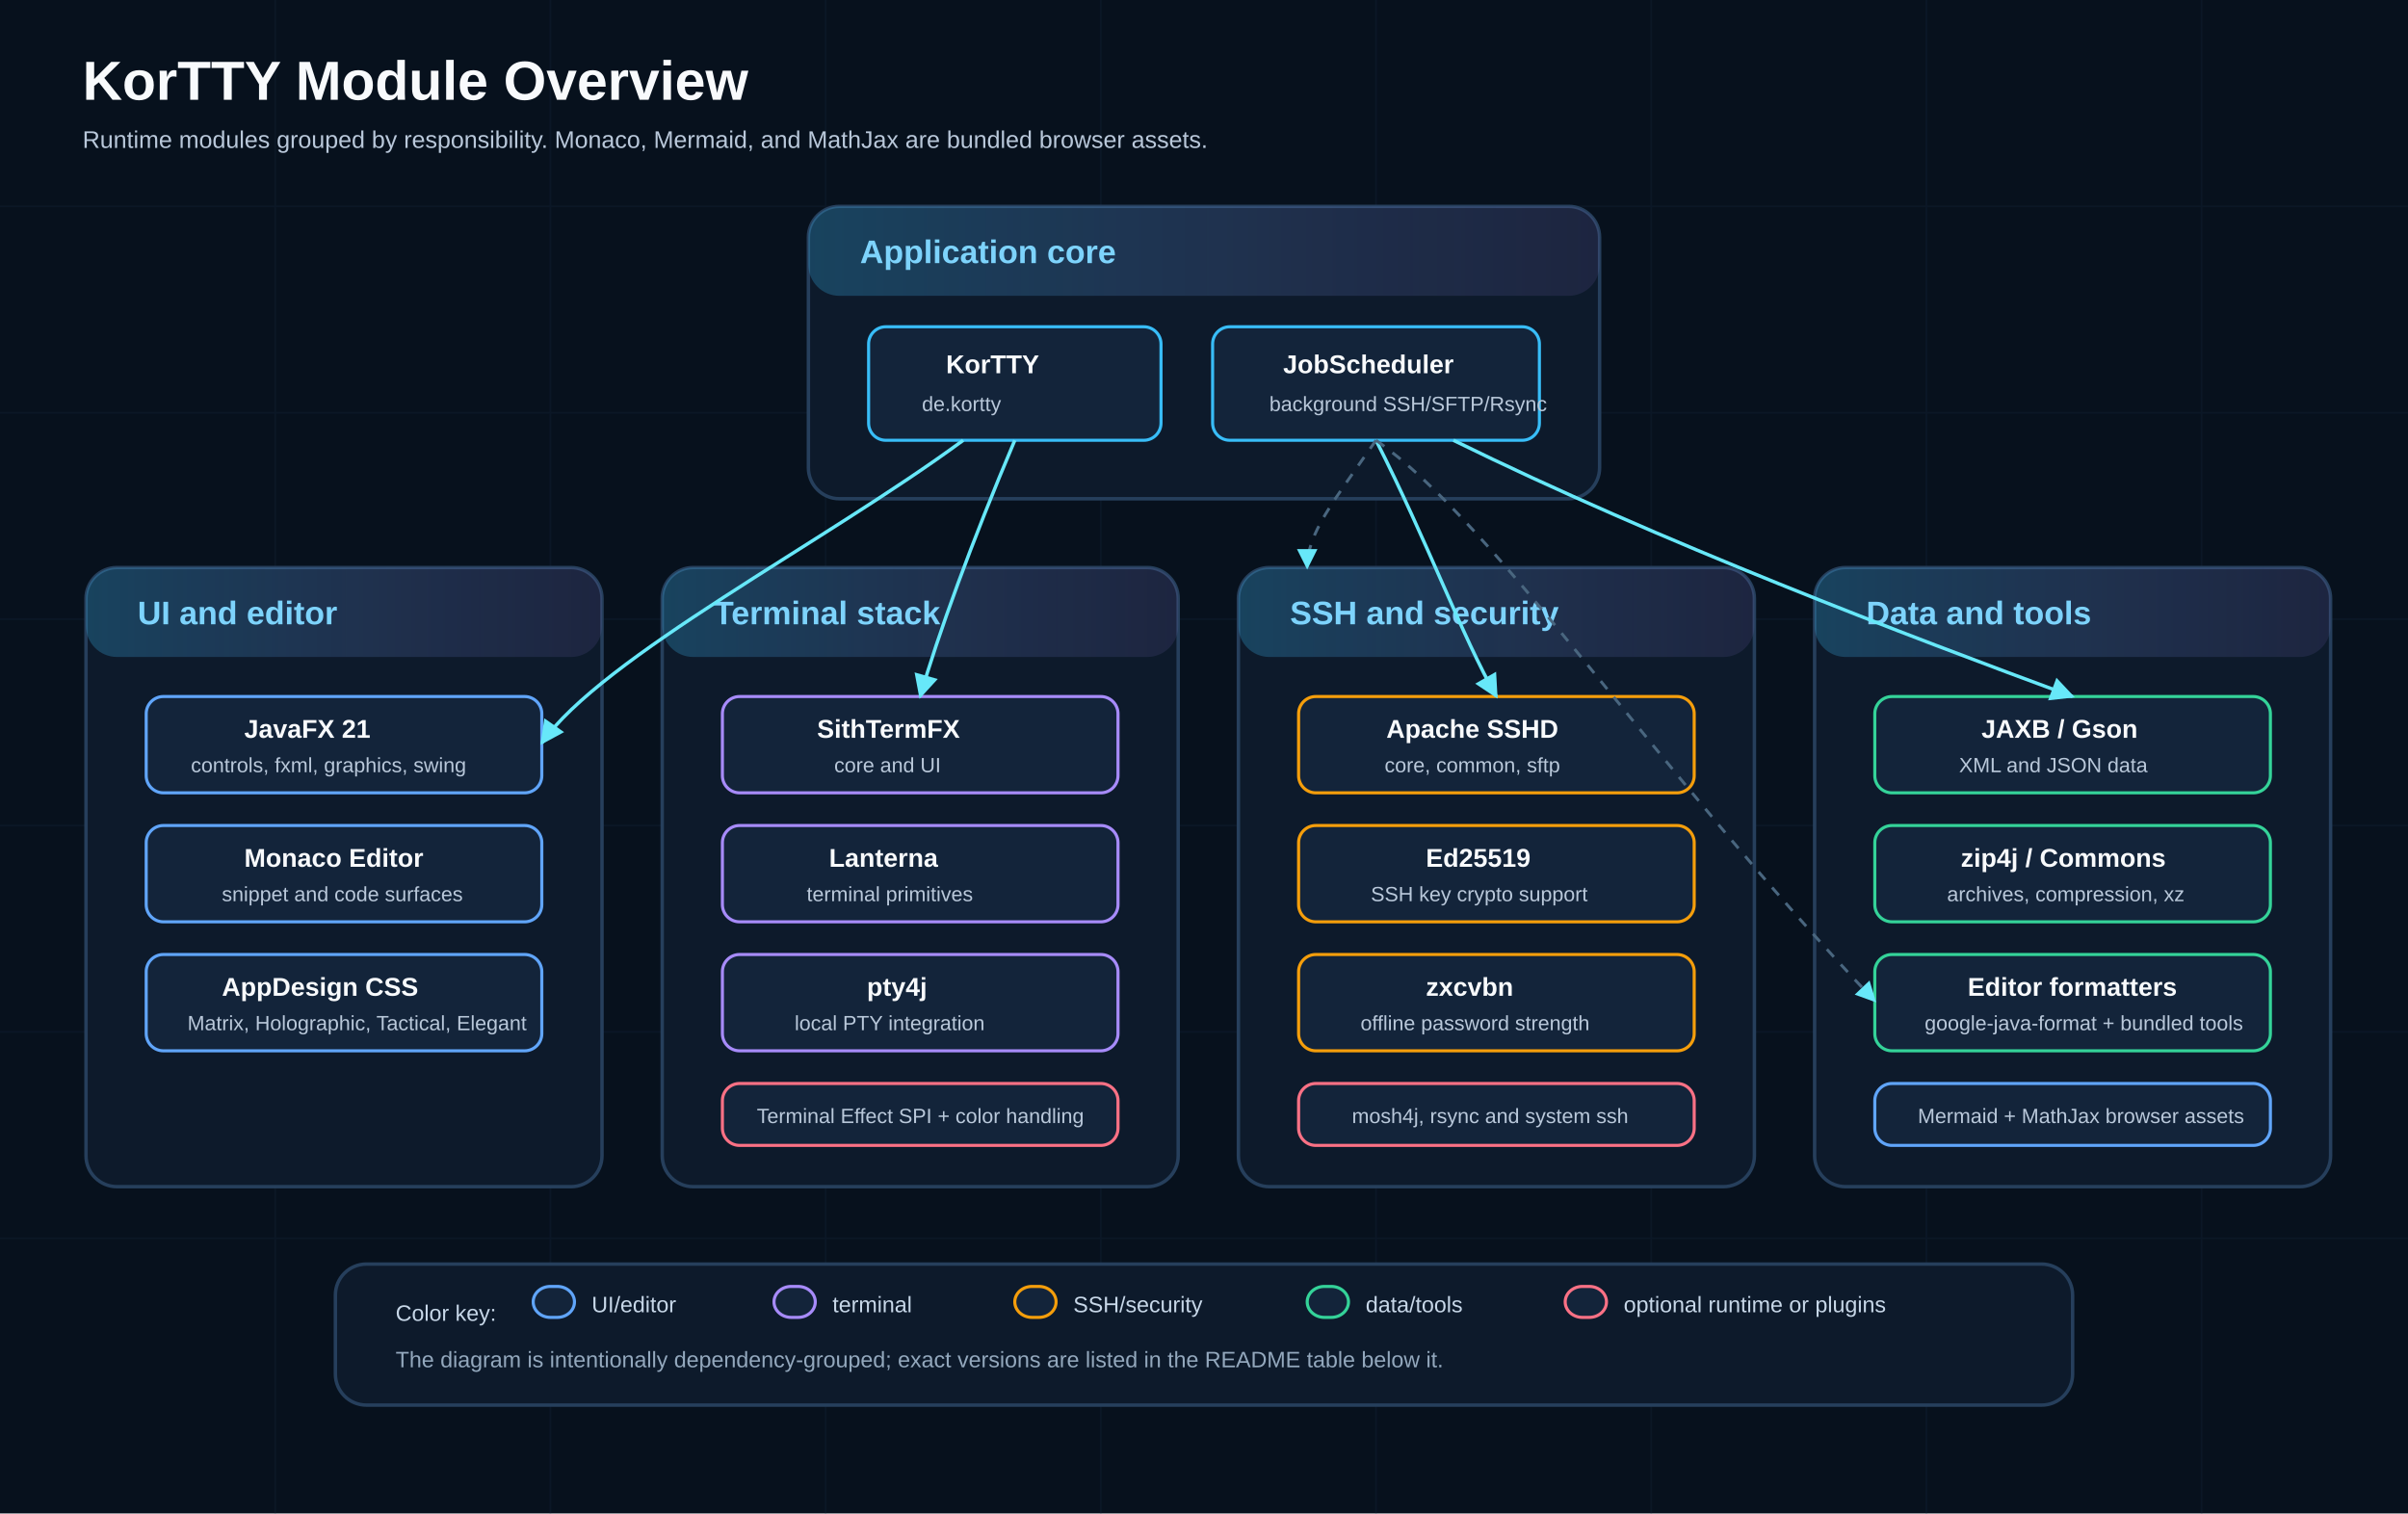
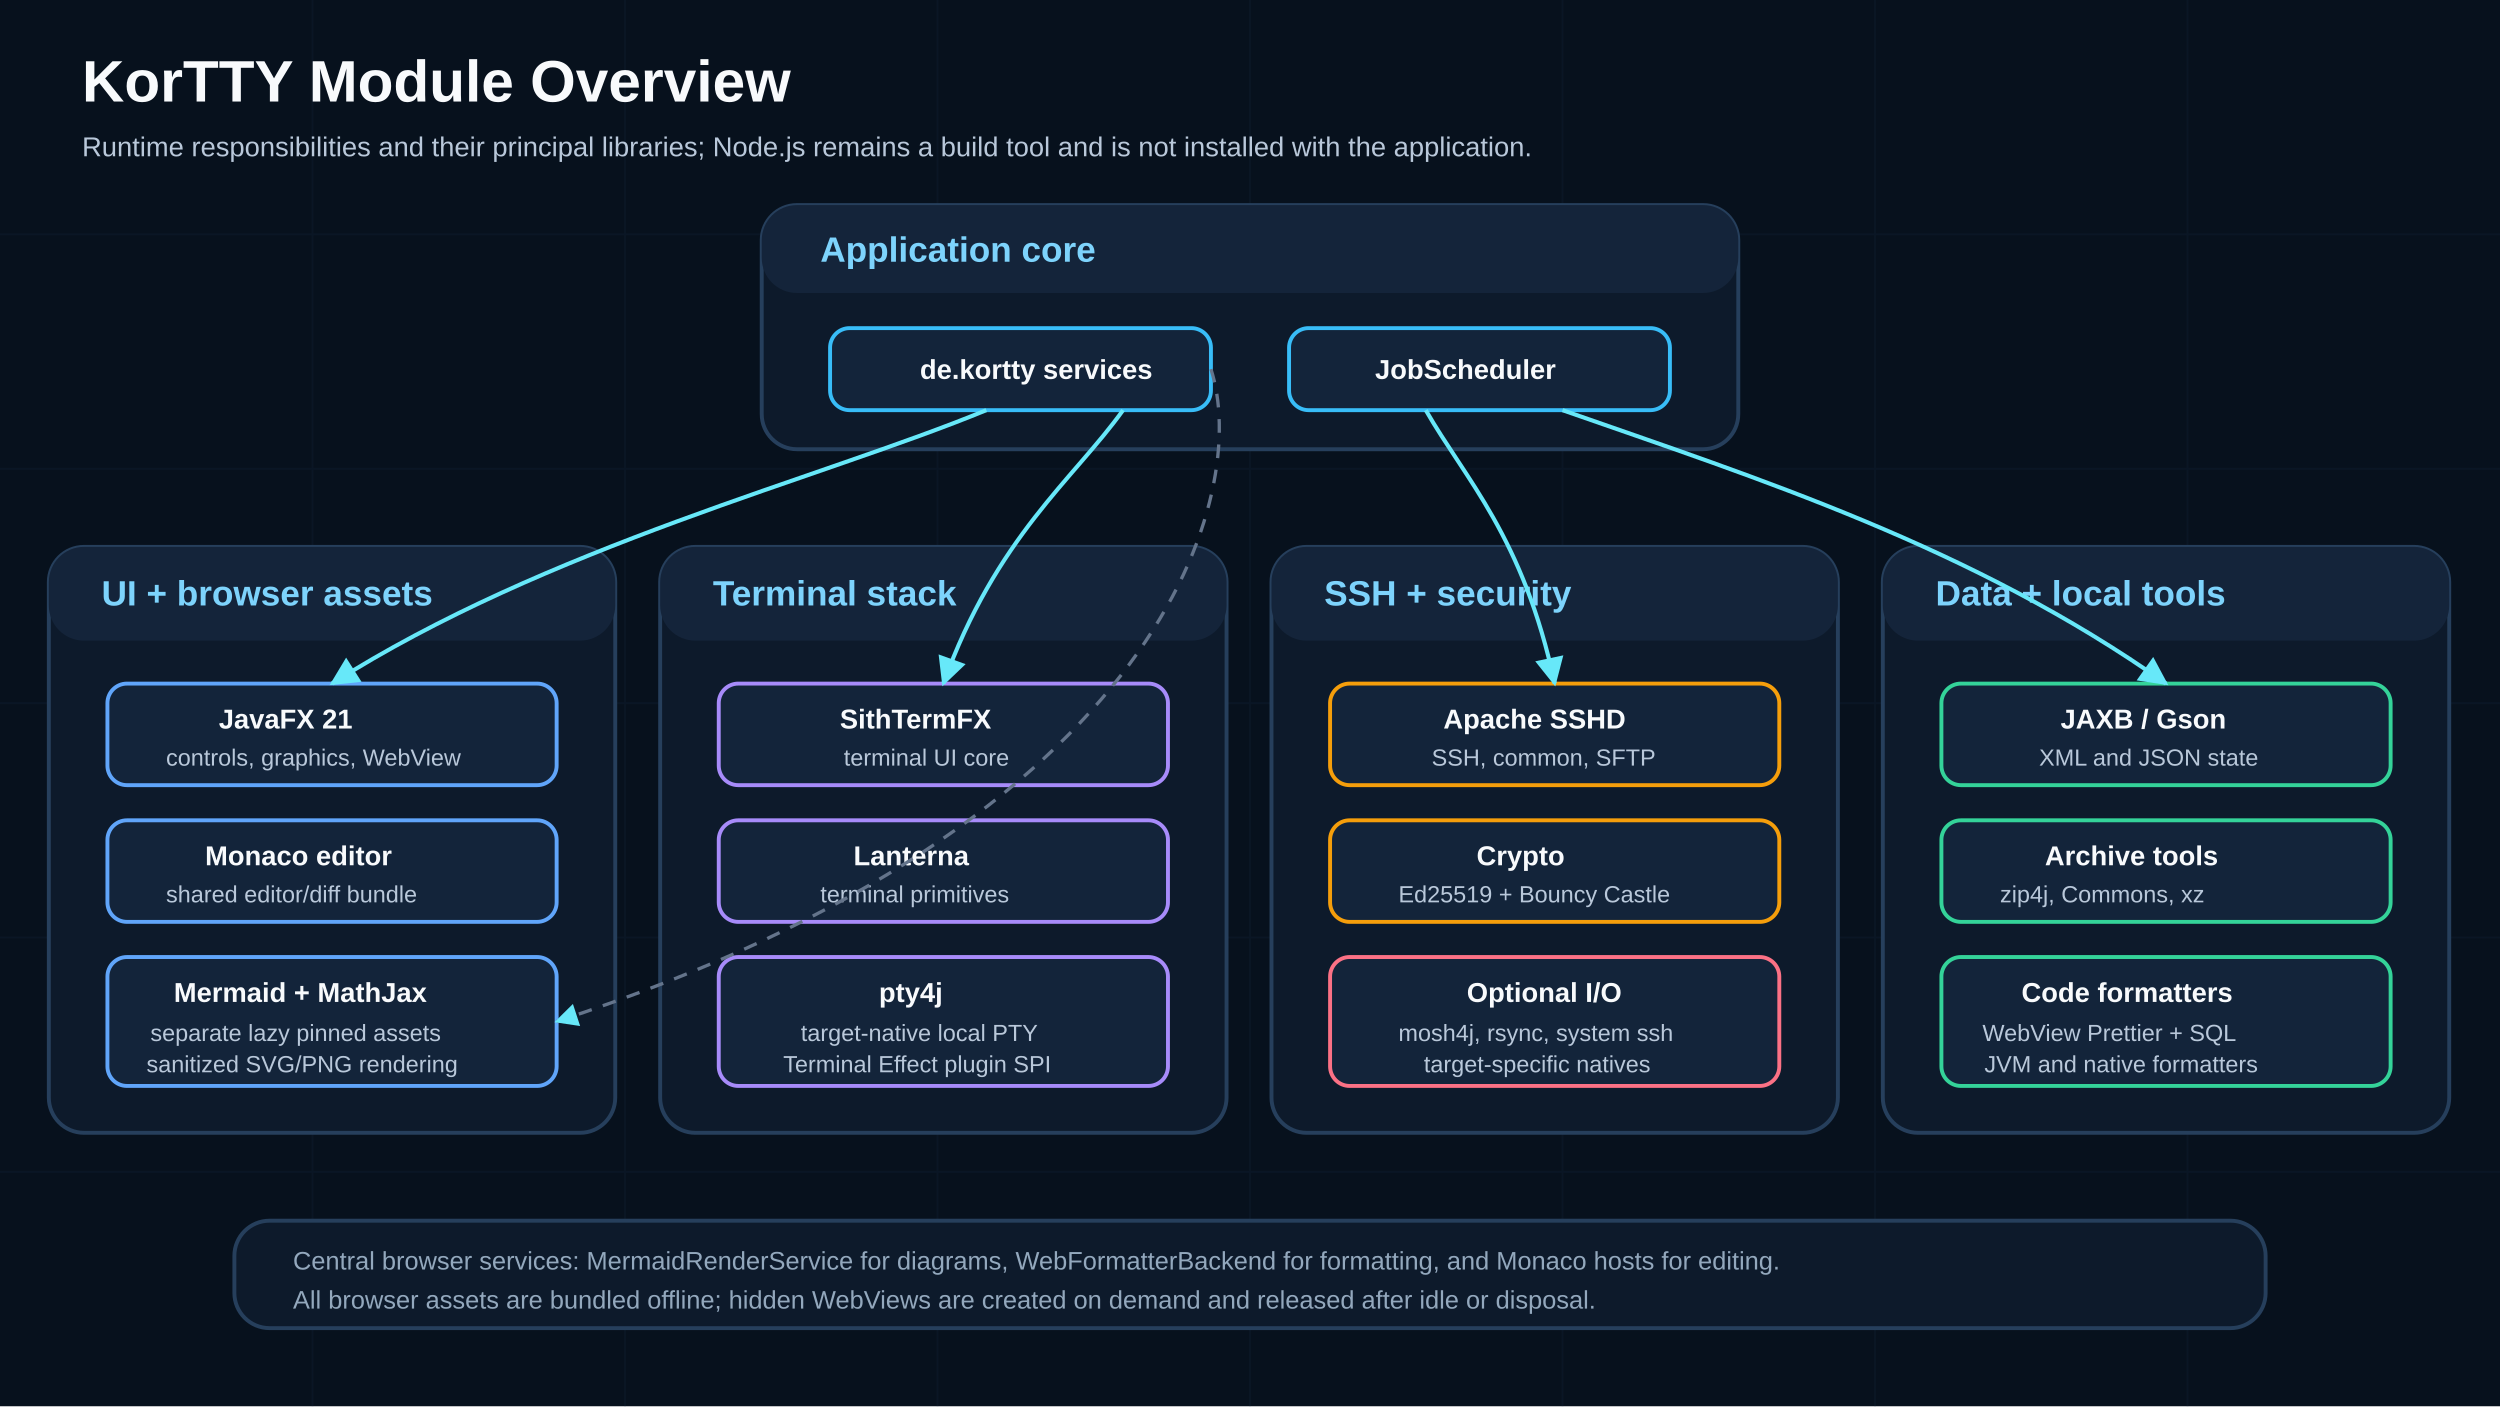
- <svg xmlns="http://www.w3.org/2000/svg" viewBox="0 0 1400 880" role="img" aria-labelledby="title desc">
+ <svg xmlns="http://www.w3.org/2000/svg" viewBox="0 0 1280 720" role="img" aria-labelledby="title desc">
  <defs>
    <marker id="arrow" viewBox="0 0 10 10" refX="9" refY="5" markerWidth="7" markerHeight="7" orient="auto-start-reverse">
      <path d="M 0 0 L 10 5 L 0 10 z" fill="#67e8f9" />
    </marker>
-     <linearGradient id="headerGlow" x1="0" y1="0" x2="1" y2="0">
-       <stop offset="0" stop-color="#38bdf8" stop-opacity="0.25" />
-       <stop offset="1" stop-color="#a78bfa" stop-opacity="0.1" />
-     </linearGradient>
    <style>
      text{font-family:Arial,Helvetica,sans-serif;fill:#e6f3ff;font-size:16px}
      .bg{fill:#07111d}
-       .grid{stroke:#13243a;stroke-width:1}
-       .title{font-size:32px;font-weight:700;fill:#f8fafc}
-       .subtitle{font-size:14px;fill:#b9c8da}
+       .grid{stroke:#14243a;stroke-width:1}
      .panel{fill:#0d1a2b;stroke:#263f5c;stroke-width:2;rx:18}
-       .panelHeader{fill:url(#headerGlow);stroke:#263f5c;stroke-width:0;rx:18}
-       .groupTitle{font-size:19px;font-weight:700;fill:#7dd3fc}
-       .box{fill:#13243a;stroke:#64748b;stroke-width:1.8;rx:10}
+       .header{fill:#14243a;rx:18}
+       .box{fill:#13243a;stroke:#64748b;stroke-width:2;rx:10}
      .core{stroke:#38bdf8}
      .ui{stroke:#60a5fa}
      .terminal{stroke:#a78bfa}
      .security{stroke:#f59e0b}
      .data{stroke:#34d399}
      .optional{stroke:#fb7185}
-       .label{font-size:15px;font-weight:700;fill:#f8fafc}
+       .title{font-size:30px;font-weight:700;fill:#f8fafc}
+       .subtitle{font-size:14px;fill:#b9c8da}
+       .panelTitle{font-size:18px;font-weight:700;fill:#7dd3fc}
+       .label{font-size:14px;font-weight:700;fill:#f8fafc}
      .detail{font-size:12px;fill:#b9c8da}
      .note{font-size:13px;fill:#93a8bd}
-       .line{stroke:#67e8f9;stroke-width:2;fill:none;marker-end:url(#arrow)}
-       .softLine{stroke:#49667f;stroke-width:1.7;fill:none;stroke-dasharray:6 6;marker-end:url(#arrow)}
-       .legend{font-size:13px;fill:#c7d7e8}
+       .line{stroke:#67e8f9;stroke-width:2.1;fill:none;marker-end:url(#arrow)}
+       .dash{stroke:#64748b;stroke-width:1.7;stroke-dasharray:7 6;fill:none;marker-end:url(#arrow)}
    </style>
  </defs>
-   <rect class="bg" width="1400" height="880" />
-   <path class="grid" d="M 0 120 H 1400 M 0 240 H 1400 M 0 360 H 1400 M 0 480 H 1400 M 0 600 H 1400 M 0 720 H 1400 M 160 0 V 880 M 320 0 V 880 M 480 0 V 880 M 640 0 V 880 M 800 0 V 880 M 960 0 V 880 M 1120 0 V 880 M 1280 0 V 880" opacity="0.32" />
-   <text class="title" x="48" y="58">KorTTY Module Overview</text>
-   <text class="subtitle" x="48" y="86">Runtime modules grouped by responsibility. Monaco, Mermaid, and MathJax are bundled browser assets.</text>
-   <rect class="panel" x="470" y="120" width="460" height="170" />
-   <rect class="panelHeader" x="470" y="120" width="460" height="52" />
-   <text class="groupTitle" x="500" y="153">Application core</text>
-   <rect class="box core" x="505" y="190" width="170" height="66" />
-   <text class="label" x="550" y="217">KorTTY</text>
-   <text class="detail" x="536" y="239">de.kortty</text>
-   <rect class="box core" x="705" y="190" width="190" height="66" />
-   <text class="label" x="746" y="217">JobScheduler</text>
-   <text class="detail" x="738" y="239">background SSH/SFTP/Rsync</text>
-   <rect class="panel" x="50" y="330" width="300" height="360" />
-   <rect class="panelHeader" x="50" y="330" width="300" height="52" />
-   <text class="groupTitle" x="80" y="363">UI and editor</text>
-   <rect class="box ui" x="85" y="405" width="230" height="56" />
-   <text class="label" x="142" y="429">JavaFX 21</text>
-   <text class="detail" x="111" y="449">controls, fxml, graphics, swing</text>
-   <rect class="box ui" x="85" y="480" width="230" height="56" />
-   <text class="label" x="142" y="504">Monaco Editor</text>
-   <text class="detail" x="129" y="524">snippet and code surfaces</text>
-   <rect class="box ui" x="85" y="555" width="230" height="56" />
-   <text class="label" x="129" y="579">AppDesign CSS</text>
-   <text class="detail" x="109" y="599">Matrix, Holographic, Tactical, Elegant</text>
-   <rect class="panel" x="385" y="330" width="300" height="360" />
-   <rect class="panelHeader" x="385" y="330" width="300" height="52" />
-   <text class="groupTitle" x="415" y="363">Terminal stack</text>
-   <rect class="box terminal" x="420" y="405" width="230" height="56" />
-   <text class="label" x="475" y="429">SithTermFX</text>
-   <text class="detail" x="485" y="449">core and UI</text>
-   <rect class="box terminal" x="420" y="480" width="230" height="56" />
-   <text class="label" x="482" y="504">Lanterna</text>
-   <text class="detail" x="469" y="524">terminal primitives</text>
-   <rect class="box terminal" x="420" y="555" width="230" height="56" />
-   <text class="label" x="504" y="579">pty4j</text>
-   <text class="detail" x="462" y="599">local PTY integration</text>
-   <rect class="box optional" x="420" y="630" width="230" height="36" />
-   <text class="detail" x="440" y="653">Terminal Effect SPI + color handling</text>
-   <rect class="panel" x="720" y="330" width="300" height="360" />
-   <rect class="panelHeader" x="720" y="330" width="300" height="52" />
-   <text class="groupTitle" x="750" y="363">SSH and security</text>
-   <rect class="box security" x="755" y="405" width="230" height="56" />
-   <text class="label" x="806" y="429">Apache SSHD</text>
-   <text class="detail" x="805" y="449">core, common, sftp</text>
-   <rect class="box security" x="755" y="480" width="230" height="56" />
-   <text class="label" x="829" y="504">Ed25519</text>
-   <text class="detail" x="797" y="524">SSH key crypto support</text>
-   <rect class="box security" x="755" y="555" width="230" height="56" />
-   <text class="label" x="829" y="579">zxcvbn</text>
-   <text class="detail" x="791" y="599">offline password strength</text>
-   <rect class="box optional" x="755" y="630" width="230" height="36" />
-   <text class="detail" x="786" y="653">mosh4j, rsync and system ssh</text>
-   <rect class="panel" x="1055" y="330" width="300" height="360" />
-   <rect class="panelHeader" x="1055" y="330" width="300" height="52" />
-   <text class="groupTitle" x="1085" y="363">Data and tools</text>
-   <rect class="box data" x="1090" y="405" width="230" height="56" />
-   <text class="label" x="1152" y="429">JAXB / Gson</text>
-   <text class="detail" x="1139" y="449">XML and JSON data</text>
-   <rect class="box data" x="1090" y="480" width="230" height="56" />
-   <text class="label" x="1140" y="504">zip4j / Commons</text>
-   <text class="detail" x="1132" y="524">archives, compression, xz</text>
-   <rect class="box data" x="1090" y="555" width="230" height="56" />
-   <text class="label" x="1144" y="579">Editor formatters</text>
-   <text class="detail" x="1119" y="599">google-java-format + bundled tools</text>
-   <rect class="box ui" x="1090" y="630" width="230" height="36" />
-   <text class="detail" x="1115" y="653">Mermaid + MathJax browser assets</text>
-   <path class="line" d="M 560 256 C 480 315 350 382 315 432" />
-   <path class="line" d="M 590 256 C 565 315 545 370 535 405" />
-   <path class="line" d="M 800 256 C 830 315 850 370 870 405" />
-   <path class="line" d="M 845 256 C 965 315 1110 370 1205 405" />
-   <path class="softLine" d="M 800 256 C 775 292 760 310 760 330" />
-   <path class="softLine" d="M 800 256 C 870 305 960 445 1090 582" />
-   <rect class="panel" x="195" y="735" width="1010" height="82" />
-   <text class="legend" x="230" y="768">Color key:</text>
-   <rect class="box ui" x="310" y="748" width="24" height="18" />
-   <text class="legend" x="344" y="763">UI/editor</text>
-   <rect class="box terminal" x="450" y="748" width="24" height="18" />
-   <text class="legend" x="484" y="763">terminal</text>
-   <rect class="box security" x="590" y="748" width="24" height="18" />
-   <text class="legend" x="624" y="763">SSH/security</text>
-   <rect class="box data" x="760" y="748" width="24" height="18" />
-   <text class="legend" x="794" y="763">data/tools</text>
-   <rect class="box optional" x="910" y="748" width="24" height="18" />
-   <text class="legend" x="944" y="763">optional runtime or plugins</text>
-   <text class="note" x="230" y="795">The diagram is intentionally dependency-grouped; exact versions are listed in the README table below it.</text>
+   <rect class="bg" width="1280" height="720" />
+   <path class="grid" d="M 0 120 H 1280 M 0 240 H 1280 M 0 360 H 1280 M 0 480 H 1280 M 0 600 H 1280 M 160 0 V 720 M 320 0 V 720 M 480 0 V 720 M 640 0 V 720 M 800 0 V 720 M 960 0 V 720 M 1120 0 V 720" opacity="0.25" />
+   <text class="title" x="42" y="52">KorTTY Module Overview</text>
+   <text class="subtitle" x="42" y="80">Runtime responsibilities and their principal libraries; Node.js remains a build tool and is not installed with the application.</text>
+   <rect class="panel" x="390" y="105" width="500" height="125" />
+   <rect class="header" x="390" y="105" width="500" height="45" />
+   <text class="panelTitle" x="420" y="134">Application core</text>
+   <rect class="box core" x="425" y="168" width="195" height="42" />
+   <text class="label" x="471" y="194">de.kortty services</text>
+   <rect class="box core" x="660" y="168" width="195" height="42" />
+   <text class="label" x="704" y="194">JobScheduler</text>
+   <rect class="panel" x="25" y="280" width="290" height="300" />
+   <rect class="header" x="25" y="280" width="290" height="48" />
+   <text class="panelTitle" x="52" y="310">UI + browser assets</text>
+   <rect class="box ui" x="55" y="350" width="230" height="52" />
+   <text class="label" x="112" y="373">JavaFX 21</text>
+   <text class="detail" x="85" y="392">controls, graphics, WebView</text>
+   <rect class="box ui" x="55" y="420" width="230" height="52" />
+   <text class="label" x="105" y="443">Monaco editor</text>
+   <text class="detail" x="85" y="462">shared editor/diff bundle</text>
+   <rect class="box ui" x="55" y="490" width="230" height="66" />
+   <text class="label" x="89" y="513">Mermaid + MathJax</text>
+   <text class="detail" x="77" y="533">separate lazy pinned assets</text>
+   <text class="detail" x="75" y="549">sanitized SVG/PNG rendering</text>
+   <rect class="panel" x="338" y="280" width="290" height="300" />
+   <rect class="header" x="338" y="280" width="290" height="48" />
+   <text class="panelTitle" x="365" y="310">Terminal stack</text>
+   <rect class="box terminal" x="368" y="350" width="230" height="52" />
+   <text class="label" x="430" y="373">SithTermFX</text>
+   <text class="detail" x="432" y="392">terminal UI core</text>
+   <rect class="box terminal" x="368" y="420" width="230" height="52" />
+   <text class="label" x="437" y="443">Lanterna</text>
+   <text class="detail" x="420" y="462">terminal primitives</text>
+   <rect class="box terminal" x="368" y="490" width="230" height="66" />
+   <text class="label" x="450" y="513">pty4j</text>
+   <text class="detail" x="410" y="533">target-native local PTY</text>
+   <text class="detail" x="401" y="549">Terminal Effect plugin SPI</text>
+   <rect class="panel" x="651" y="280" width="290" height="300" />
+   <rect class="header" x="651" y="280" width="290" height="48" />
+   <text class="panelTitle" x="678" y="310">SSH + security</text>
+   <rect class="box security" x="681" y="350" width="230" height="52" />
+   <text class="label" x="739" y="373">Apache SSHD</text>
+   <text class="detail" x="733" y="392">SSH, common, SFTP</text>
+   <rect class="box security" x="681" y="420" width="230" height="52" />
+   <text class="label" x="756" y="443">Crypto</text>
+   <text class="detail" x="716" y="462">Ed25519 + Bouncy Castle</text>
+   <rect class="box optional" x="681" y="490" width="230" height="66" />
+   <text class="label" x="751" y="513">Optional I/O</text>
+   <text class="detail" x="716" y="533">mosh4j, rsync, system ssh</text>
+   <text class="detail" x="729" y="549">target-specific natives</text>
+   <rect class="panel" x="964" y="280" width="290" height="300" />
+   <rect class="header" x="964" y="280" width="290" height="48" />
+   <text class="panelTitle" x="991" y="310">Data + local tools</text>
+   <rect class="box data" x="994" y="350" width="230" height="52" />
+   <text class="label" x="1055" y="373">JAXB / Gson</text>
+   <text class="detail" x="1044" y="392">XML and JSON state</text>
+   <rect class="box data" x="994" y="420" width="230" height="52" />
+   <text class="label" x="1047" y="443">Archive tools</text>
+   <text class="detail" x="1024" y="462">zip4j, Commons, xz</text>
+   <rect class="box data" x="994" y="490" width="230" height="66" />
+   <text class="label" x="1035" y="513">Code formatters</text>
+   <text class="detail" x="1015" y="533">WebView Prettier + SQL</text>
+   <text class="detail" x="1016" y="549">JVM and native formatters</text>
+   <path class="line" d="M 505 210 C 420 245 280 280 170 350" />
+   <path class="line" d="M 575 210 C 550 245 510 275 483 350" />
+   <path class="line" d="M 730 210 C 750 245 780 275 796 350" />
+   <path class="line" d="M 800 210 C 900 245 1010 280 1109 350" />
+   <path class="dash" d="M 620 189 C 640 250 600 420 285 523" />
+   <rect class="panel" x="120" y="625" width="1040" height="55" />
+   <text class="note" x="150" y="650">Central browser services: MermaidRenderService for diagrams, WebFormatterBackend for formatting, and Monaco hosts for editing.</text>
+   <text class="note" x="150" y="670">All browser assets are bundled offline; hidden WebViews are created on demand and released after idle or disposal.</text>
</svg>
